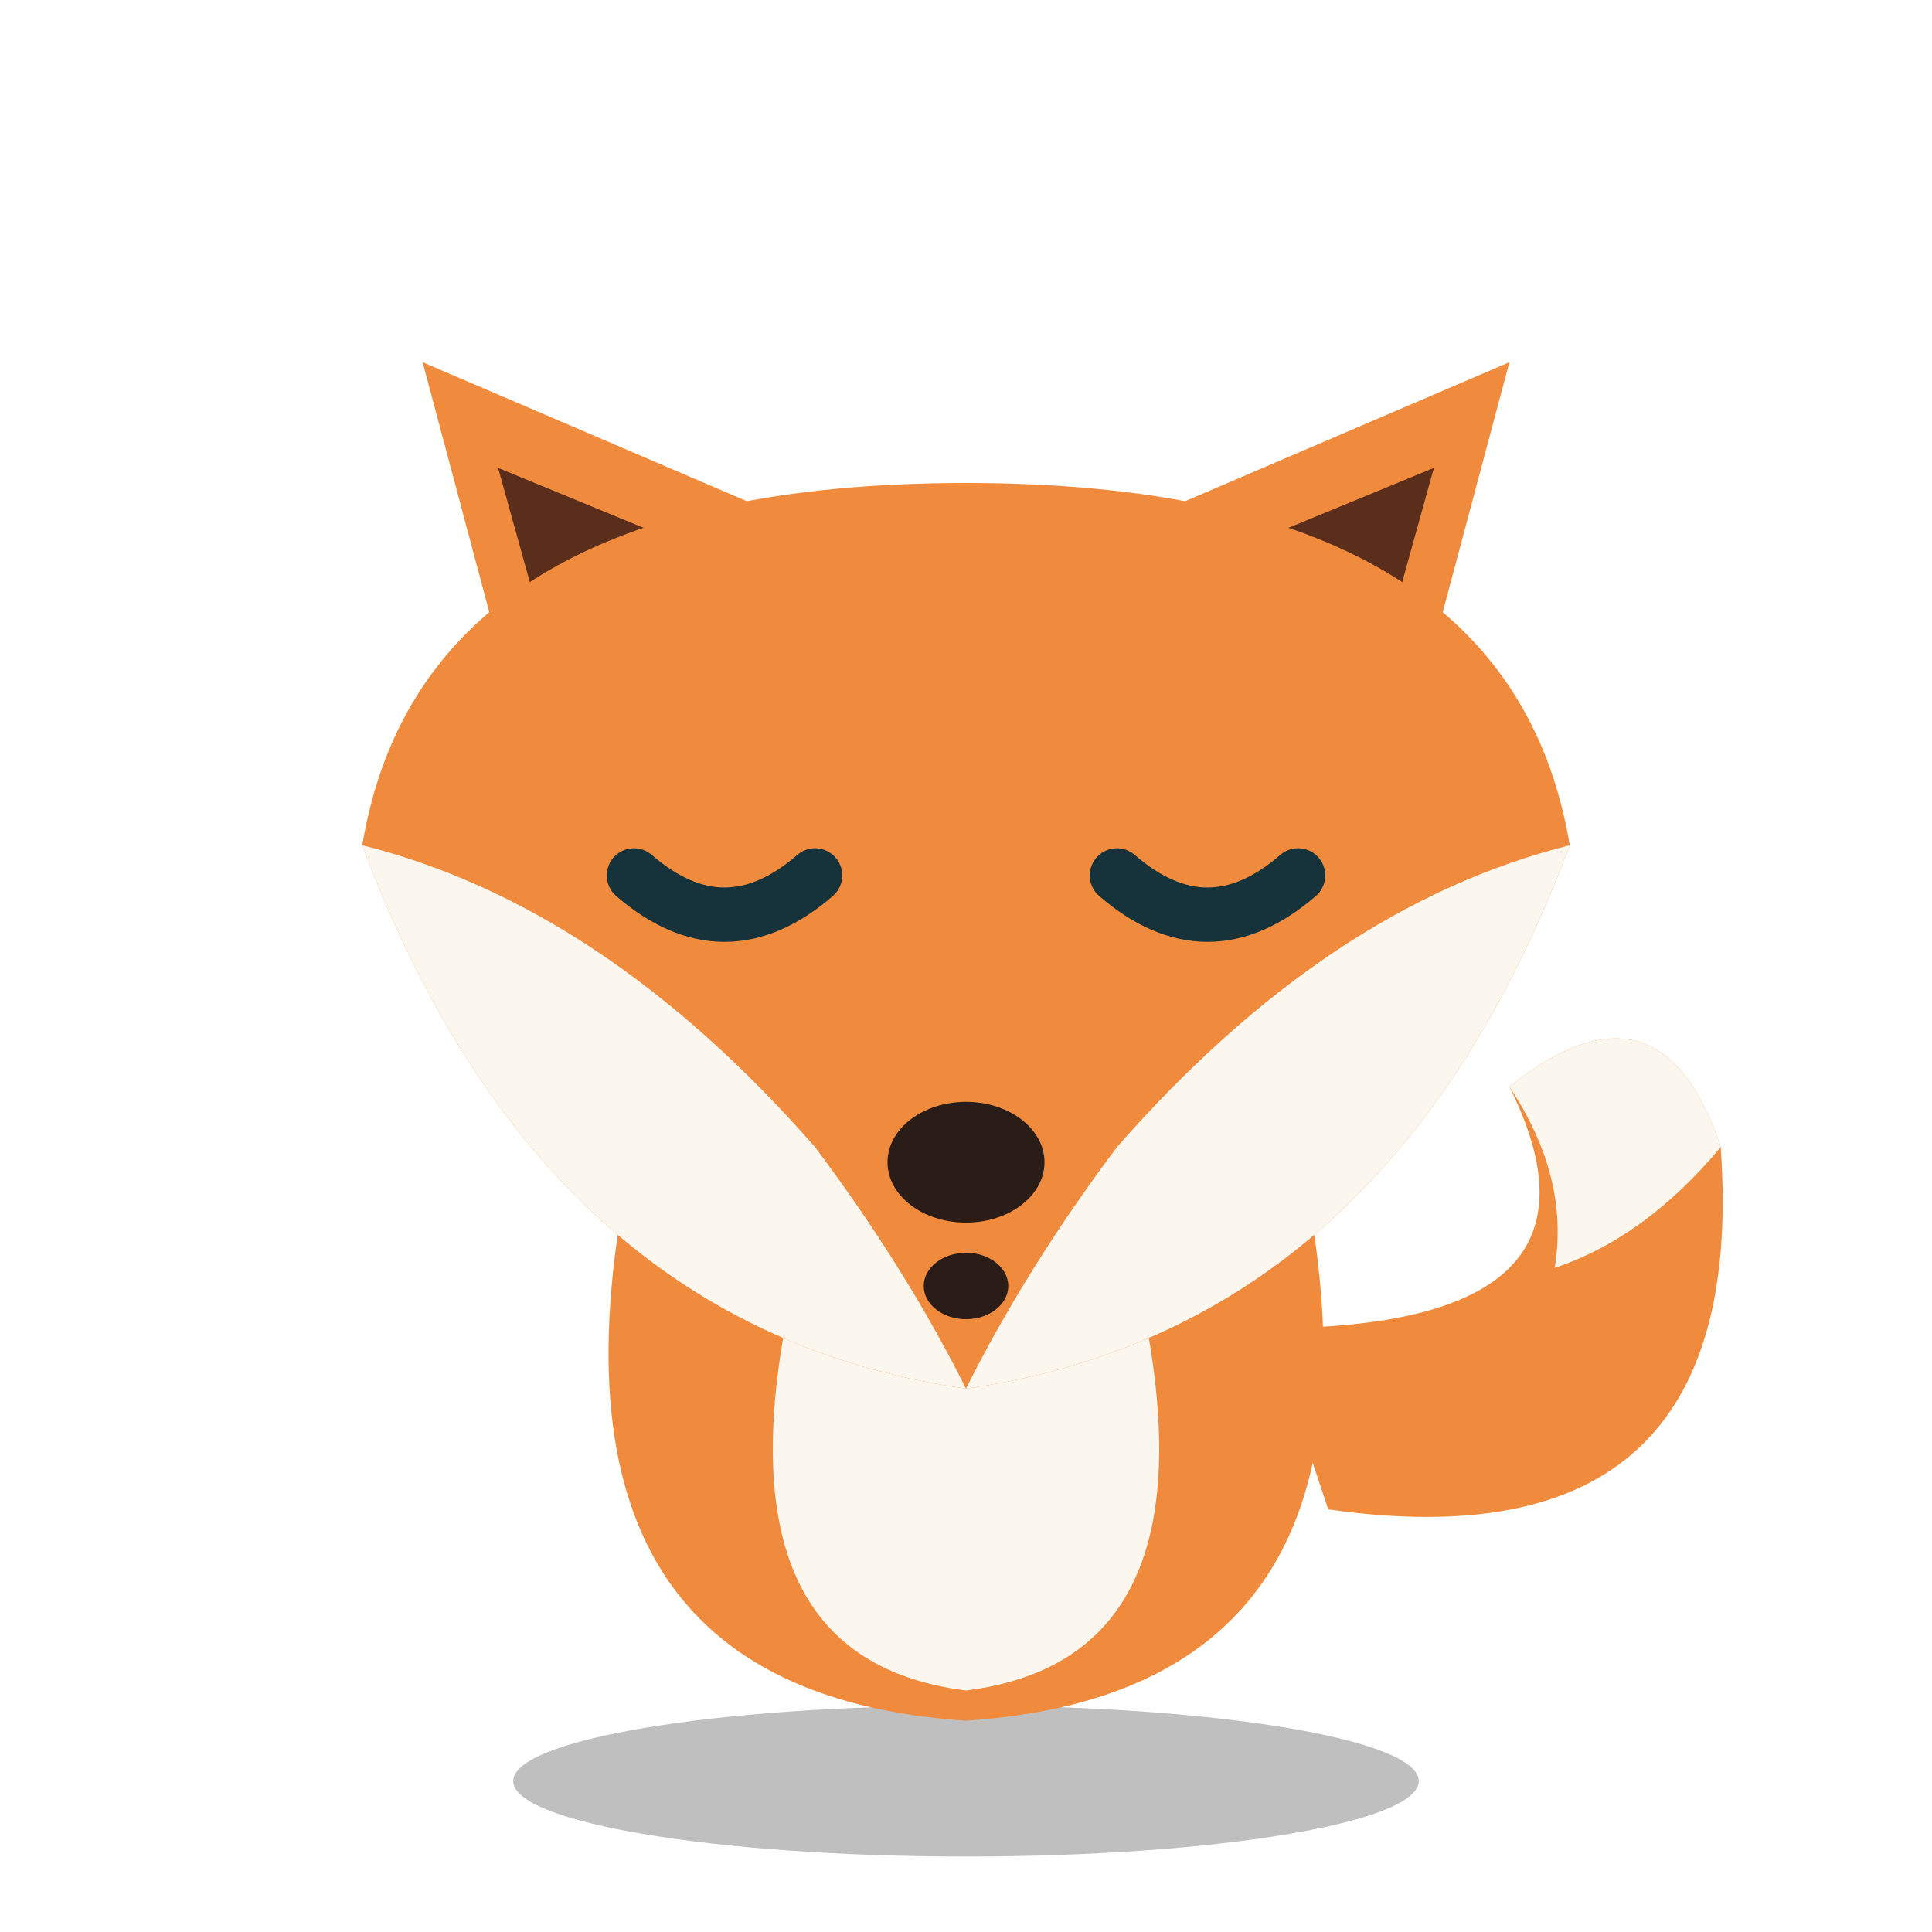
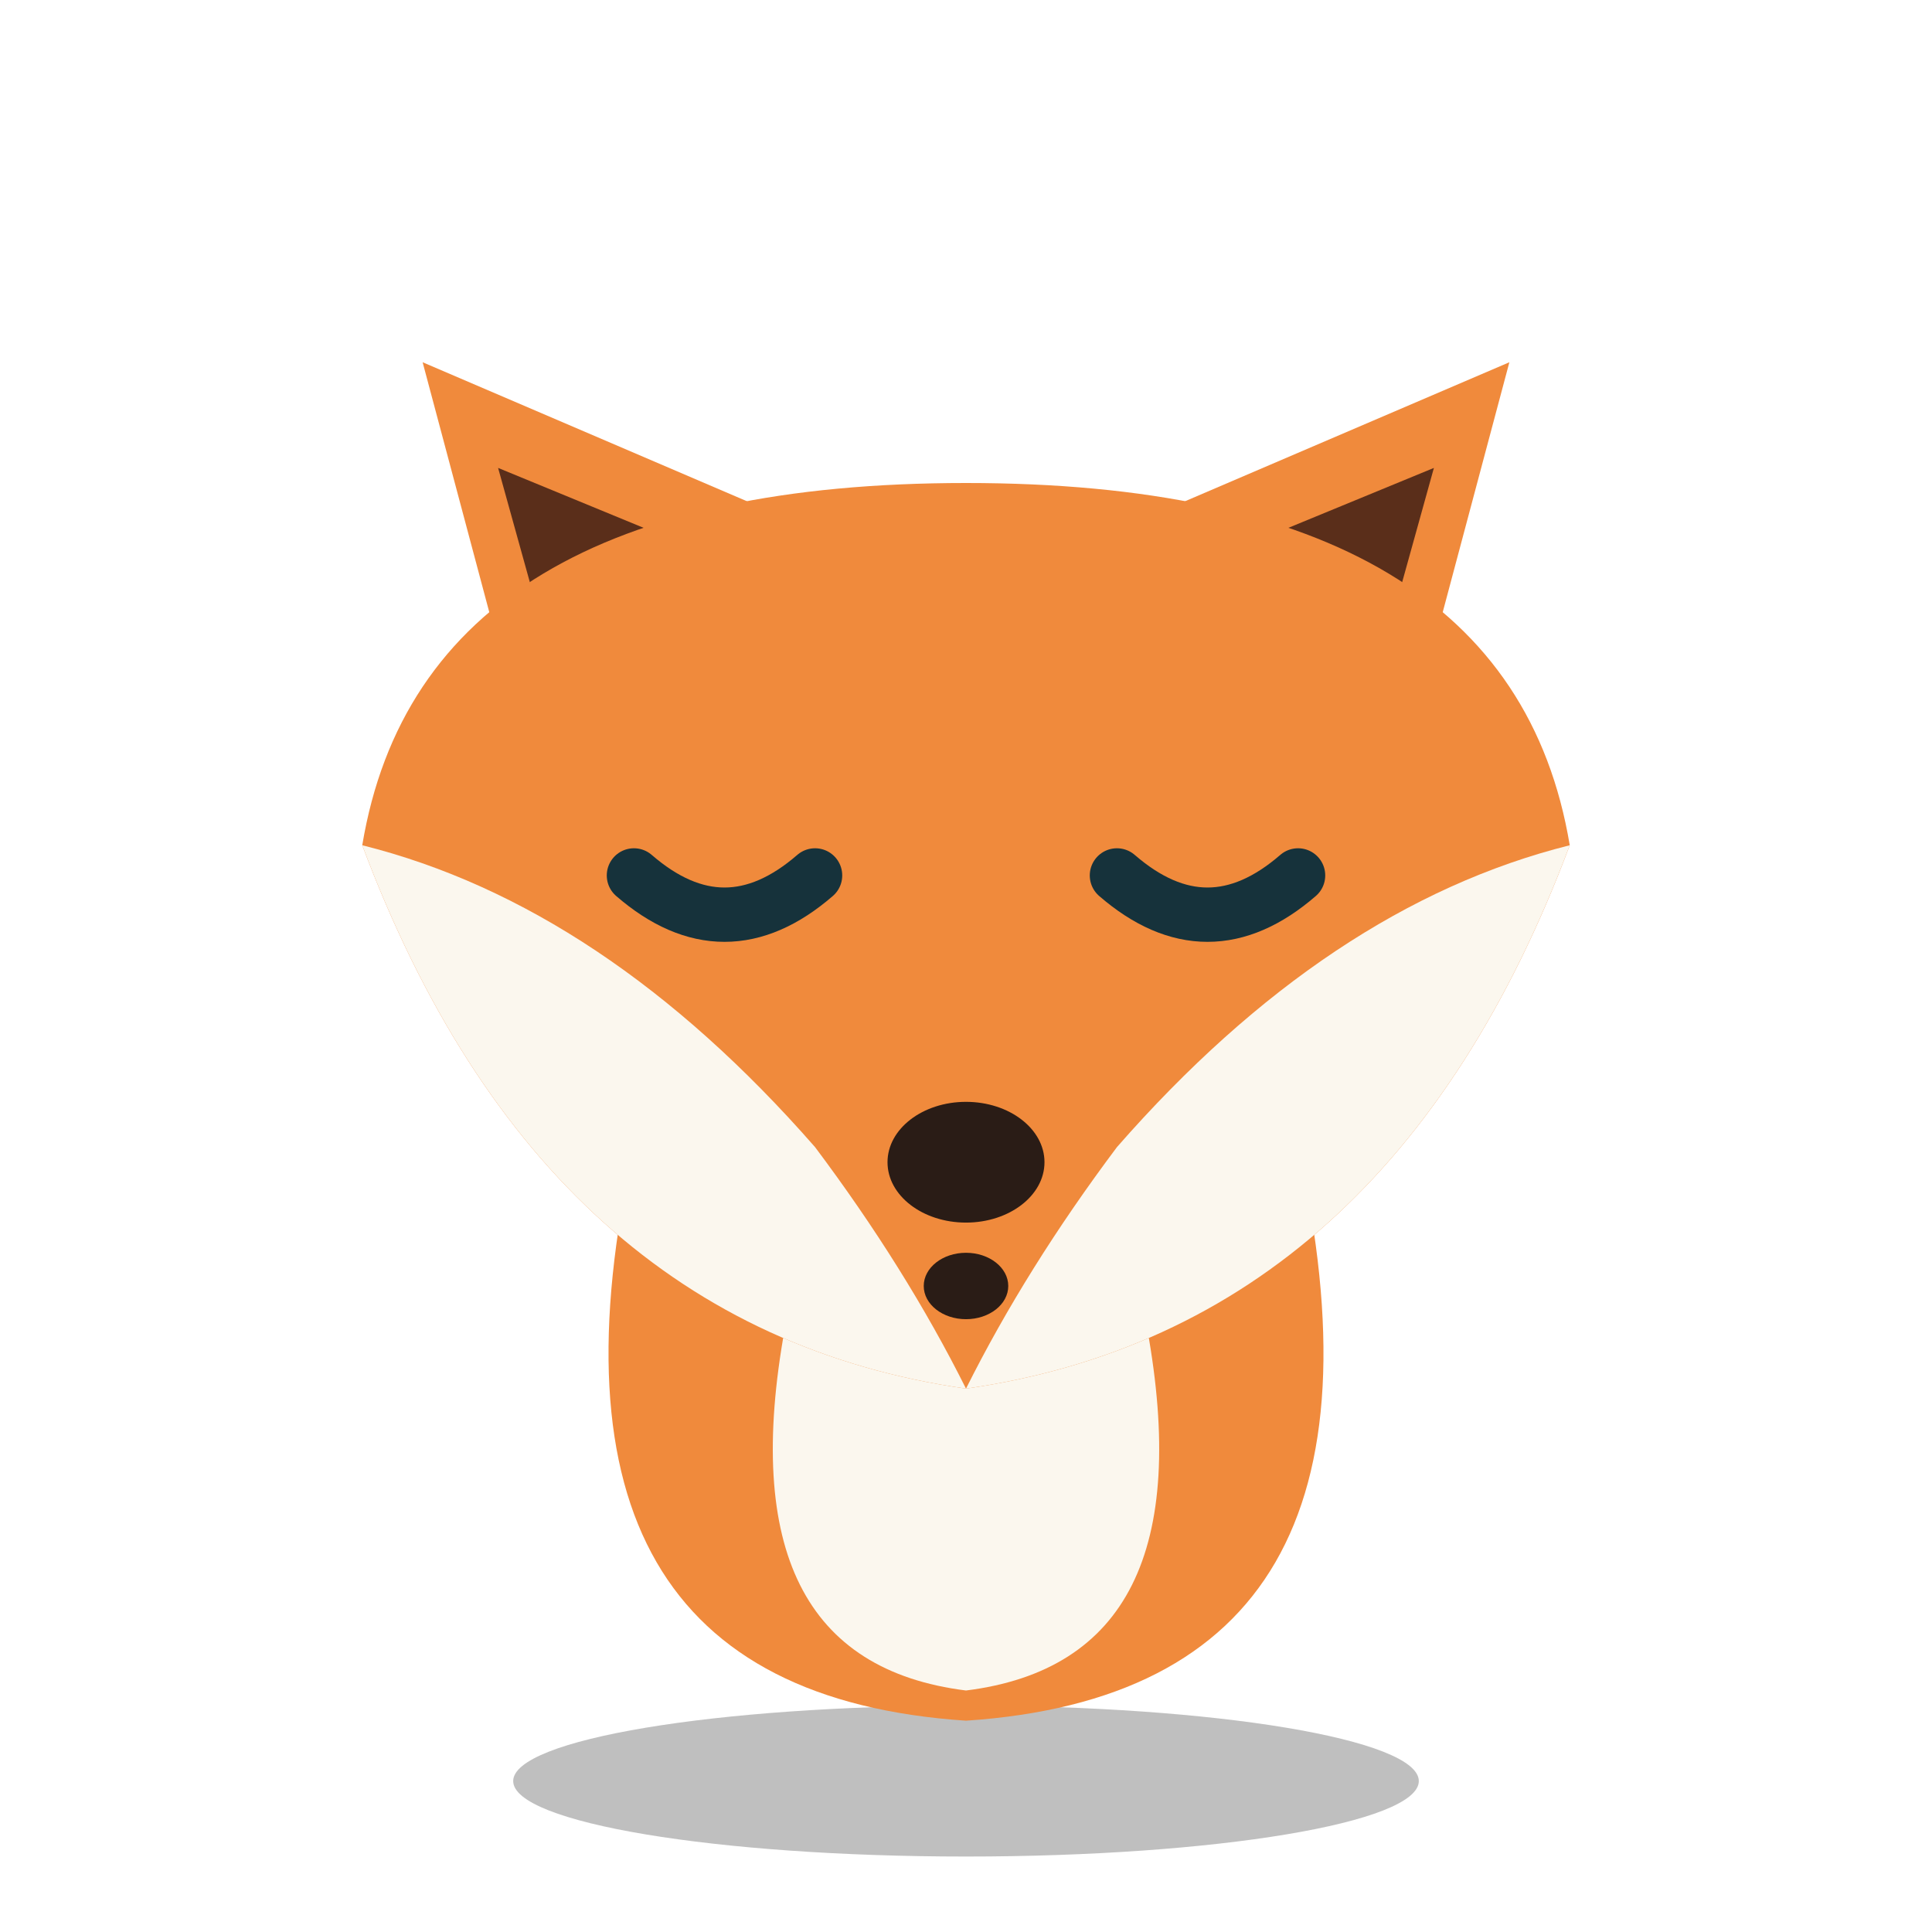
<svg xmlns="http://www.w3.org/2000/svg" viewBox="0 0 64 64" width="64" height="64">
  <ellipse cx="32" cy="59" rx="15" ry="2.500" fill="#000" opacity=".25" />
-   <path d="M44 50 q14 2 13 -12 q-2 -6 -7 -2 q4 8 -8 8z" fill="#f08a3c" />
-   <path d="M57 38 q-2 -6 -7 -2 q2 3 1.500 6 q3 -1 5.500 -4z" fill="#fbf7ee" />
  <path d="M21 38 h22 q4 18 -11 19 q-15 -1 -11 -19z" fill="#f08a3c" />
  <path d="M26 44 h12 q2 11 -6 12 q-8 -1 -6 -12z" fill="#fbf7ee" />
  <path d="M14 12 l4 15 10 -9z M50 12 l-4 15 -10 -9z" fill="#f08a3c" />
  <path d="M16.500 15.500 l2.500 9 6 -5.500z M47.500 15.500 l-2.500 9 -6 -5.500z" fill="#5a2e1a" />
  <path d="M12 28 Q14 16 32 16 Q50 16 52 28 Q46 44 32 46 Q18 44 12 28z" fill="#f08a3c" />
  <path d="M12 28 Q20 30 27 38 Q30 42 32 46 Q18 44 12 28z M52 28 Q44 30 37 38 Q34 42 32 46 Q46 44 52 28z" fill="#fbf7ee" />
  <path d="M21 29 q3 2.600 6 0 M37 29 q3 2.600 6 0" stroke="#16323b" stroke-width="1.800" fill="none" stroke-linecap="round" />
  <ellipse cx="32" cy="38.500" rx="2.600" ry="2" fill="#2a1c16" />
  <ellipse cx="32" cy="42.600" rx="1.400" ry="1.100" fill="#2a1c16" />
</svg>
